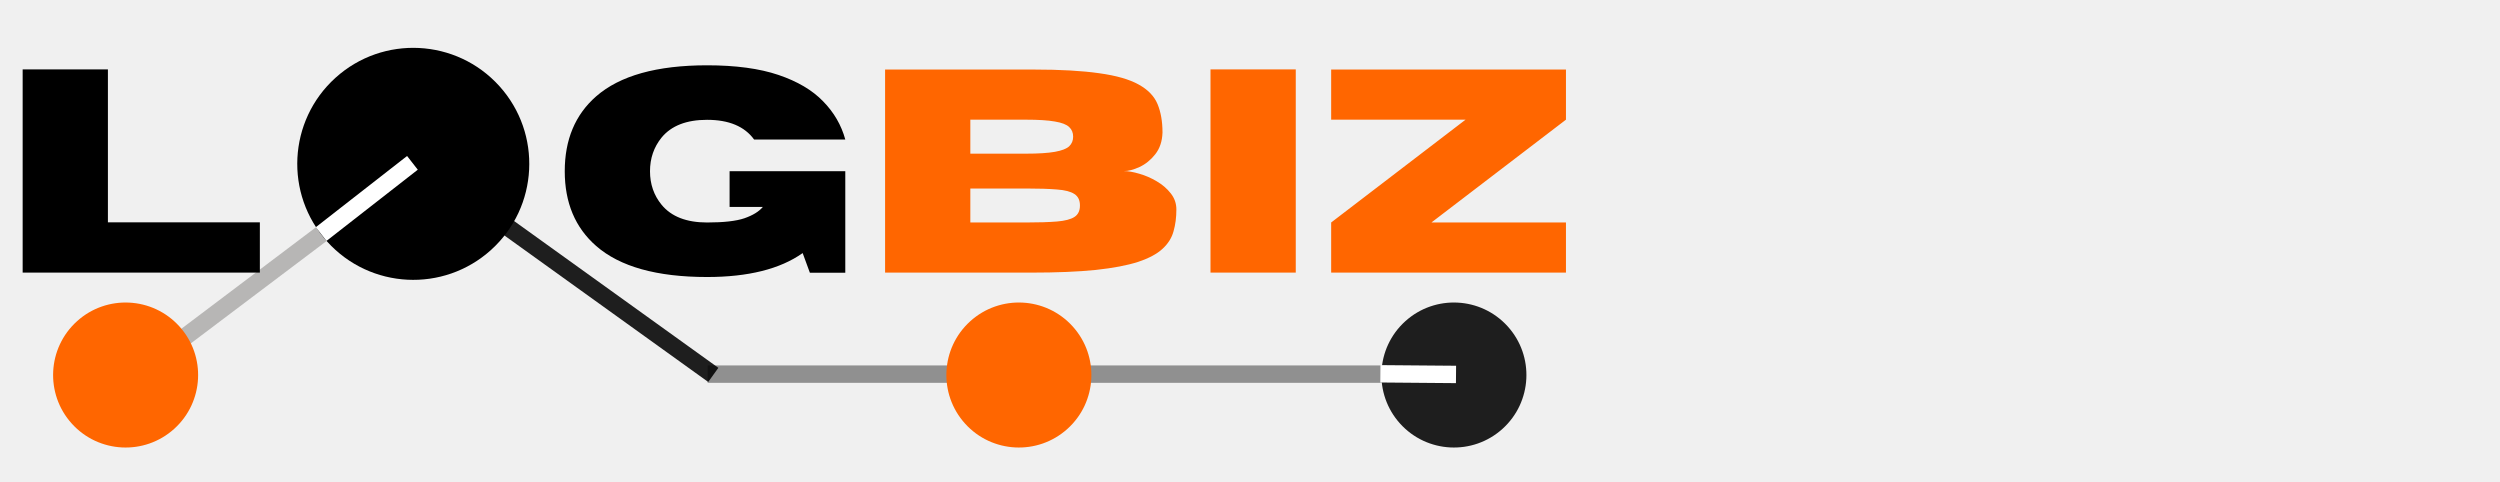
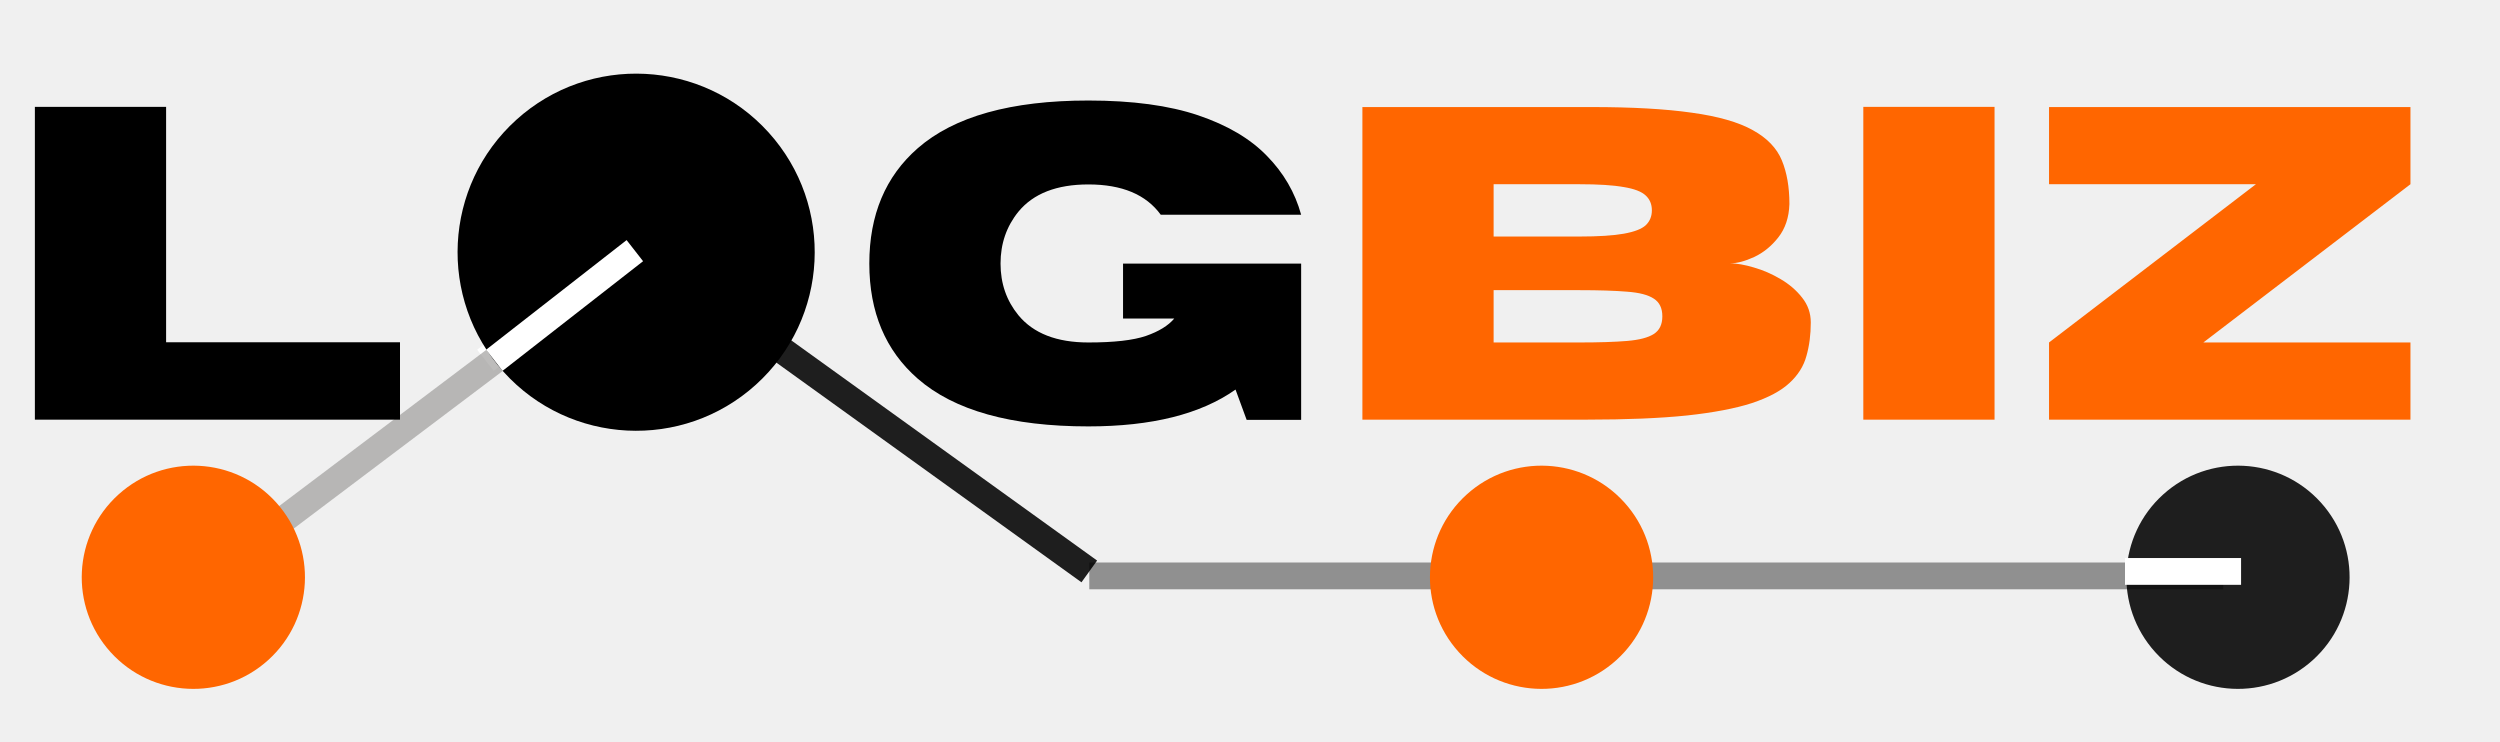
- <svg xmlns="http://www.w3.org/2000/svg" width="431" height="83" viewBox="0 0 431 83" fill="none">
-   <path d="M55.77 40.076L22.1 65.465" stroke="#918F8E" stroke-opacity="0.6" stroke-width="3" />
-   <path d="M72 28L122.97 64.633" stroke="#1E1E1E" stroke-width="3" />
+ <svg xmlns="http://www.w3.org/2000/svg" width="280" height="83" viewBox="0 0 280 83" fill="none">
+   <path d="M70.103 28.073L54.365 40.352" stroke="white" stroke-width="3" />
+   <path d="M55.77 40.076L22.1 65.464" stroke="#918F8E" stroke-opacity="0.6" stroke-width="3" />
+   <path d="M72 28L122 64" stroke="#1E1E1E" stroke-width="3" />
  <circle cx="71.248" cy="28.248" r="20" transform="rotate(-42.1065 71.2482 28.2481)" fill="black" />
-   <circle cx="250.655" cy="64.654" r="12.5" transform="rotate(-42.1065 250.655 64.6541)" fill="#1E1E1E" />
+   <circle cx="250.655" cy="64.655" r="12.5" transform="rotate(-42.1065 250.655 64.6551)" fill="#1E1E1E" />
  <line x1="249.004" y1="64.5" x2="122" y2="64.5" stroke="black" stroke-opacity="0.4" stroke-width="3" />
-   <path d="M237.98 64.445L251.018 64.554" stroke="white" stroke-width="3" />
-   <circle cx="175.655" cy="64.654" r="12.5" transform="rotate(-42.1065 175.655 64.6541)" fill="#FF6600" />
-   <path d="M71.103 28.074L55.365 40.352" stroke="white" stroke-width="3" />
+   <path d="M238 64H251" stroke="white" stroke-width="3" />
+   <circle cx="172.655" cy="64.655" r="12.5" transform="rotate(-42.1065 172.655 64.6551)" fill="#FF6600" />
+   <path d="M71.103 28.073L55.365 40.352" stroke="white" stroke-width="3" />
  <path d="M44.8 47H3.906V11.966H18.604V38.333H44.8V47ZM121.899 47.757C113.241 47.757 106.868 45.975 102.783 42.41C99.17 39.253 97.363 34.956 97.363 29.52C97.363 24.067 99.17 19.762 102.783 16.605C106.868 13.04 113.241 11.258 121.899 11.258C126.831 11.258 130.933 11.811 134.204 12.918C137.476 14.025 140.039 15.538 141.895 17.459C143.766 19.363 145.044 21.561 145.728 24.051H130.005C128.361 21.788 125.659 20.657 121.899 20.657C118.351 20.657 115.739 21.674 114.062 23.709C112.728 25.353 112.061 27.29 112.061 29.52C112.061 31.749 112.728 33.678 114.062 35.306C115.739 37.34 118.351 38.357 121.899 38.357C124.764 38.357 126.912 38.113 128.345 37.625C129.793 37.12 130.851 36.469 131.519 35.672H125.781V29.52H145.728V47.024H139.624L138.379 43.631C134.489 46.382 128.996 47.757 121.899 47.757Z" fill="black" />
  <path d="M177.71 47H152.588V11.99H178.247C182.804 11.99 186.556 12.202 189.502 12.625C192.448 13.032 194.718 13.683 196.313 14.578C197.909 15.457 198.991 16.58 199.561 17.947C200.13 19.314 200.415 20.95 200.415 22.855C200.366 24.352 199.951 25.597 199.17 26.59C198.405 27.566 197.502 28.299 196.46 28.787C195.435 29.259 194.531 29.495 193.75 29.495C194.515 29.495 195.41 29.65 196.436 29.959C197.461 30.252 198.454 30.683 199.414 31.253C200.391 31.823 201.196 32.514 201.831 33.328C202.482 34.142 202.808 35.07 202.808 36.111C202.808 37.478 202.645 38.732 202.319 39.871C202.01 41.01 201.375 42.02 200.415 42.898C199.471 43.777 198.071 44.526 196.216 45.145C194.36 45.747 191.927 46.211 188.916 46.536C185.921 46.845 182.186 47 177.71 47ZM176.88 26.492C179.028 26.492 180.688 26.386 181.86 26.175C183.049 25.963 183.87 25.646 184.326 25.223C184.782 24.783 185.01 24.23 185.01 23.562C185.01 22.879 184.782 22.326 184.326 21.902C183.87 21.463 183.049 21.145 181.86 20.95C180.688 20.739 179.028 20.633 176.88 20.633H167.285V26.492H176.88ZM176.88 38.357C179.077 38.357 180.859 38.3 182.227 38.187C183.594 38.073 184.595 37.812 185.229 37.405C185.864 36.998 186.182 36.339 186.182 35.428C186.182 34.516 185.864 33.857 185.229 33.45C184.595 33.027 183.594 32.767 182.227 32.669C180.859 32.555 179.077 32.498 176.88 32.498H167.285V38.357H176.88ZM223.389 47H208.691V11.966H223.389V47ZM269.971 47H229.492V38.357L252.661 20.633H229.492V11.99H269.971V20.633L246.777 38.357H269.971V47Z" fill="#FF6600" />
-   <path d="M30.929 56.273C35.558 61.394 35.158 69.299 30.037 73.928C24.915 78.557 17.01 78.157 12.381 73.035C7.752 67.914 8.152 60.009 13.274 55.38C18.395 50.751 26.3 51.151 30.929 56.273Z" fill="#FF6600" />
+   <path d="M30.929 56.274C35.558 61.395 35.158 69.3 30.037 73.929C24.915 78.558 17.01 78.158 12.381 73.036C7.752 67.915 8.152 60.01 13.274 55.381C18.395 50.752 26.3 51.152 30.929 56.274Z" fill="#FF6600" />
</svg>
